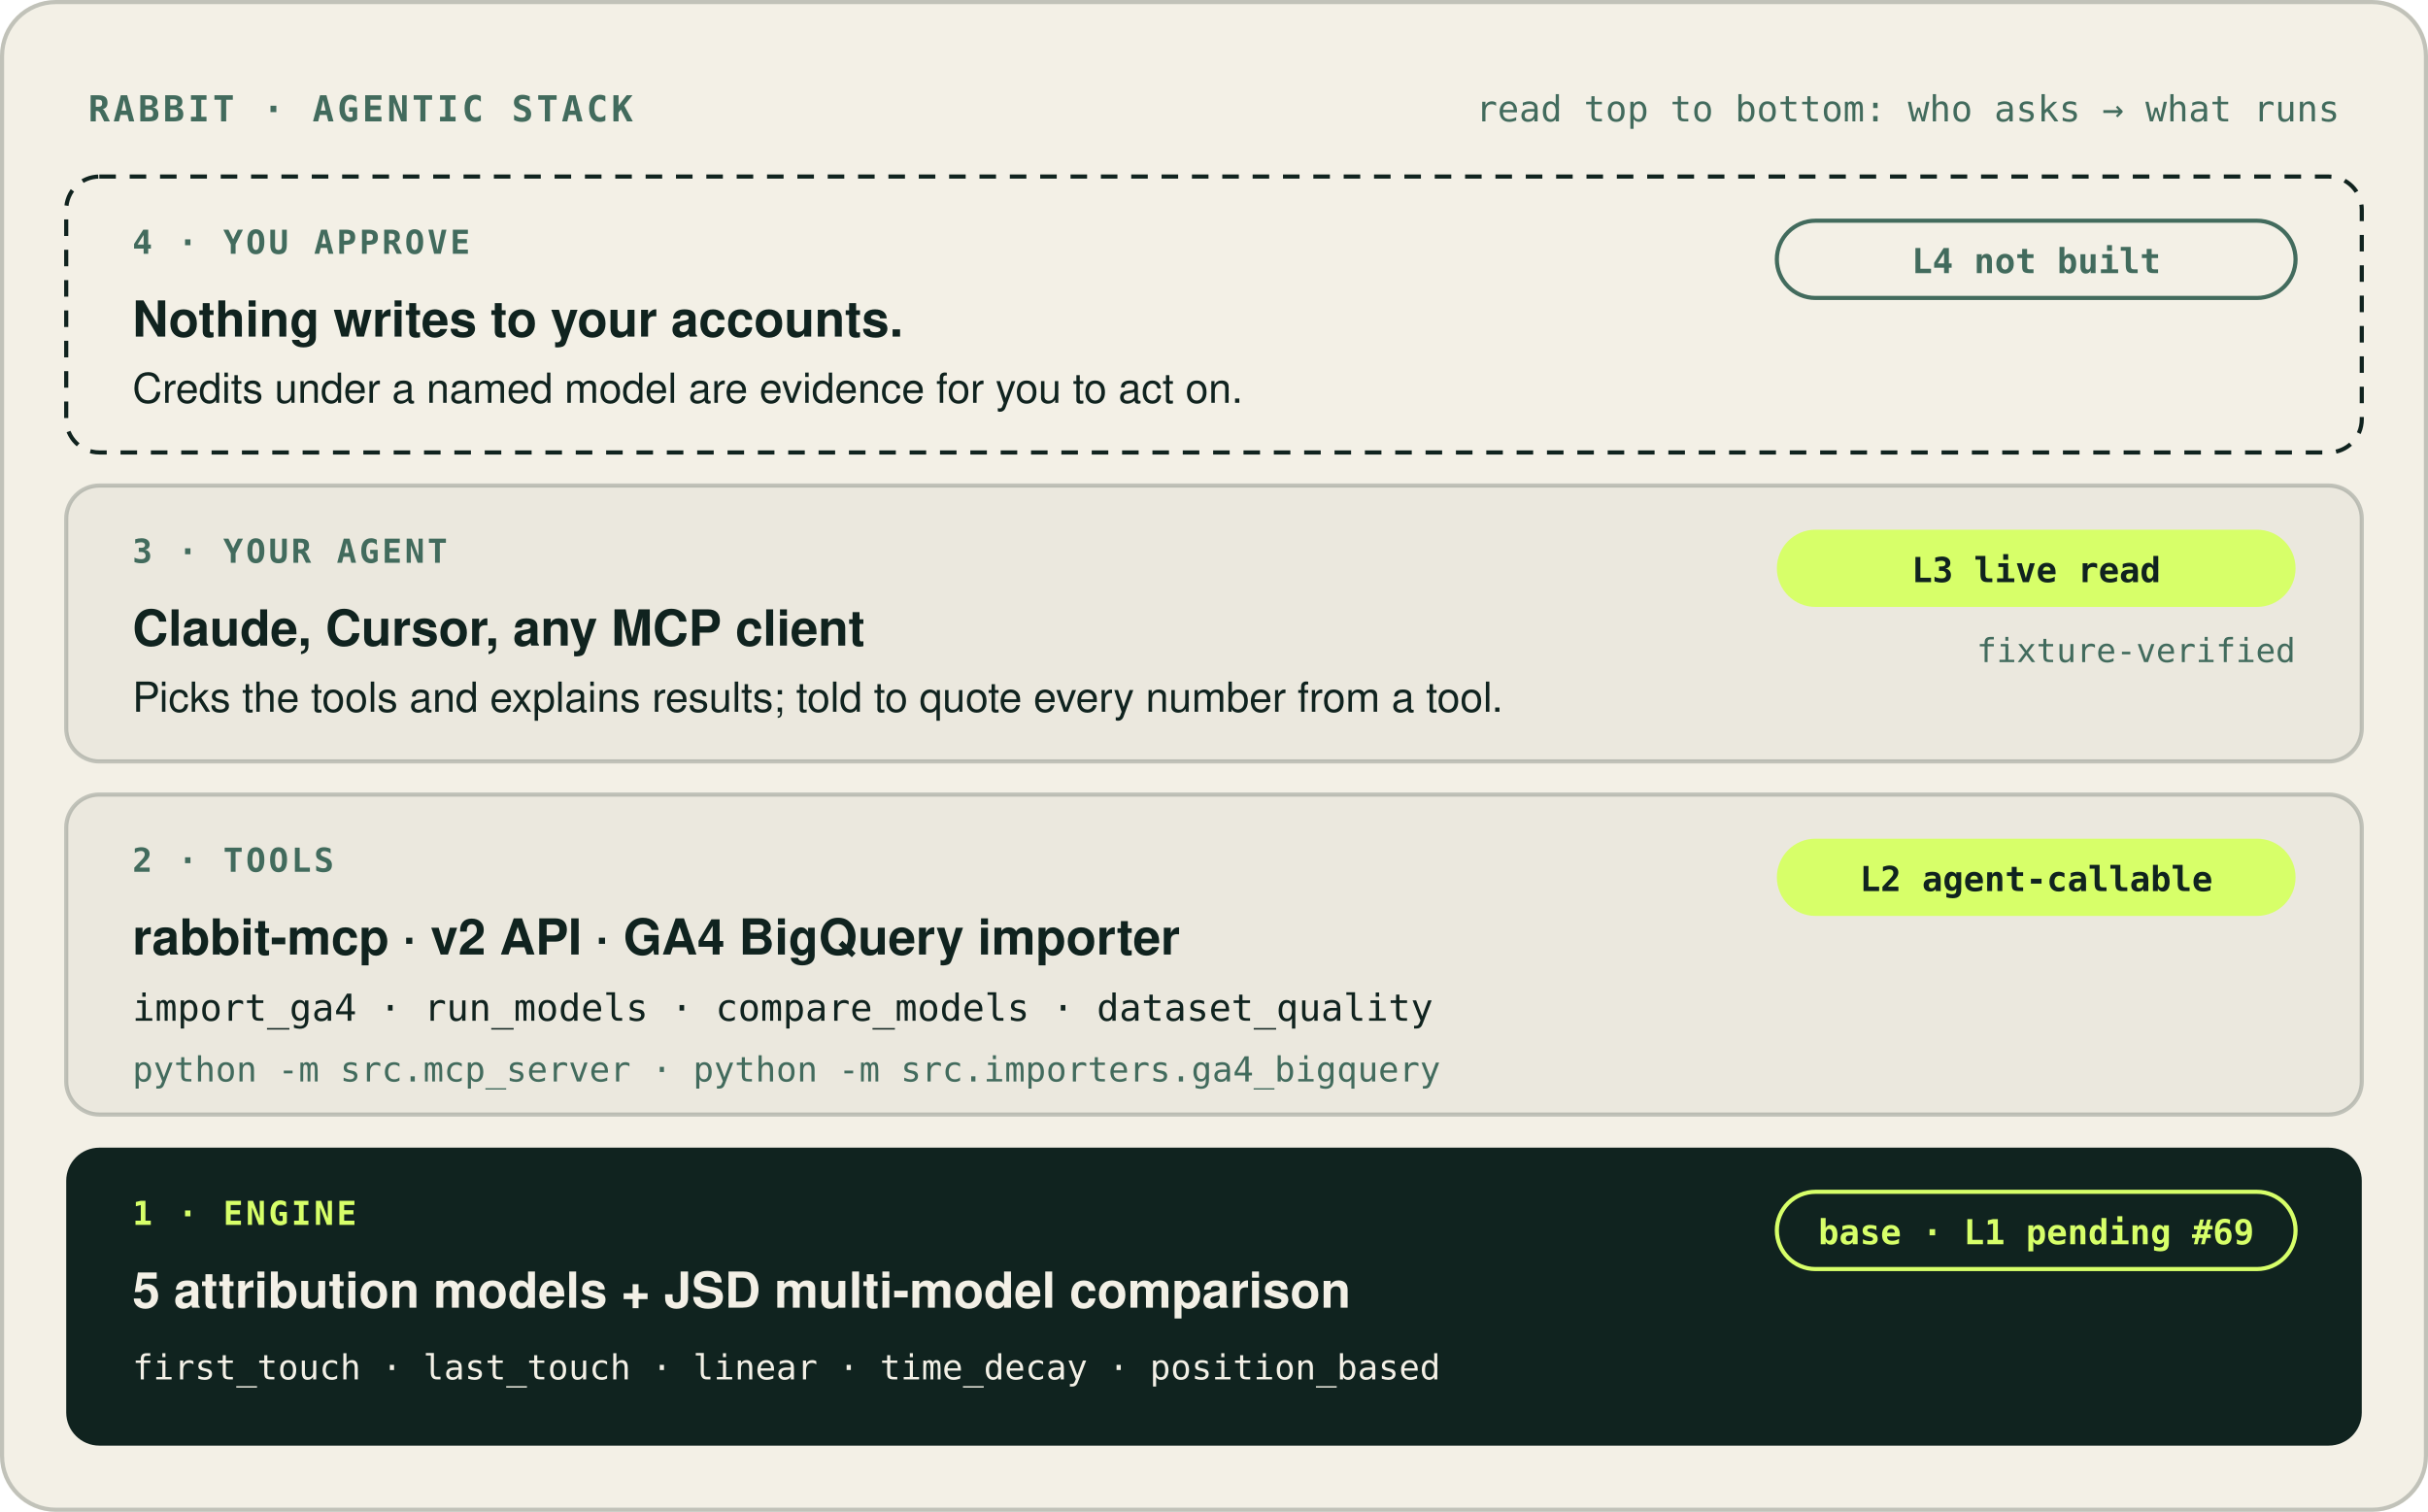
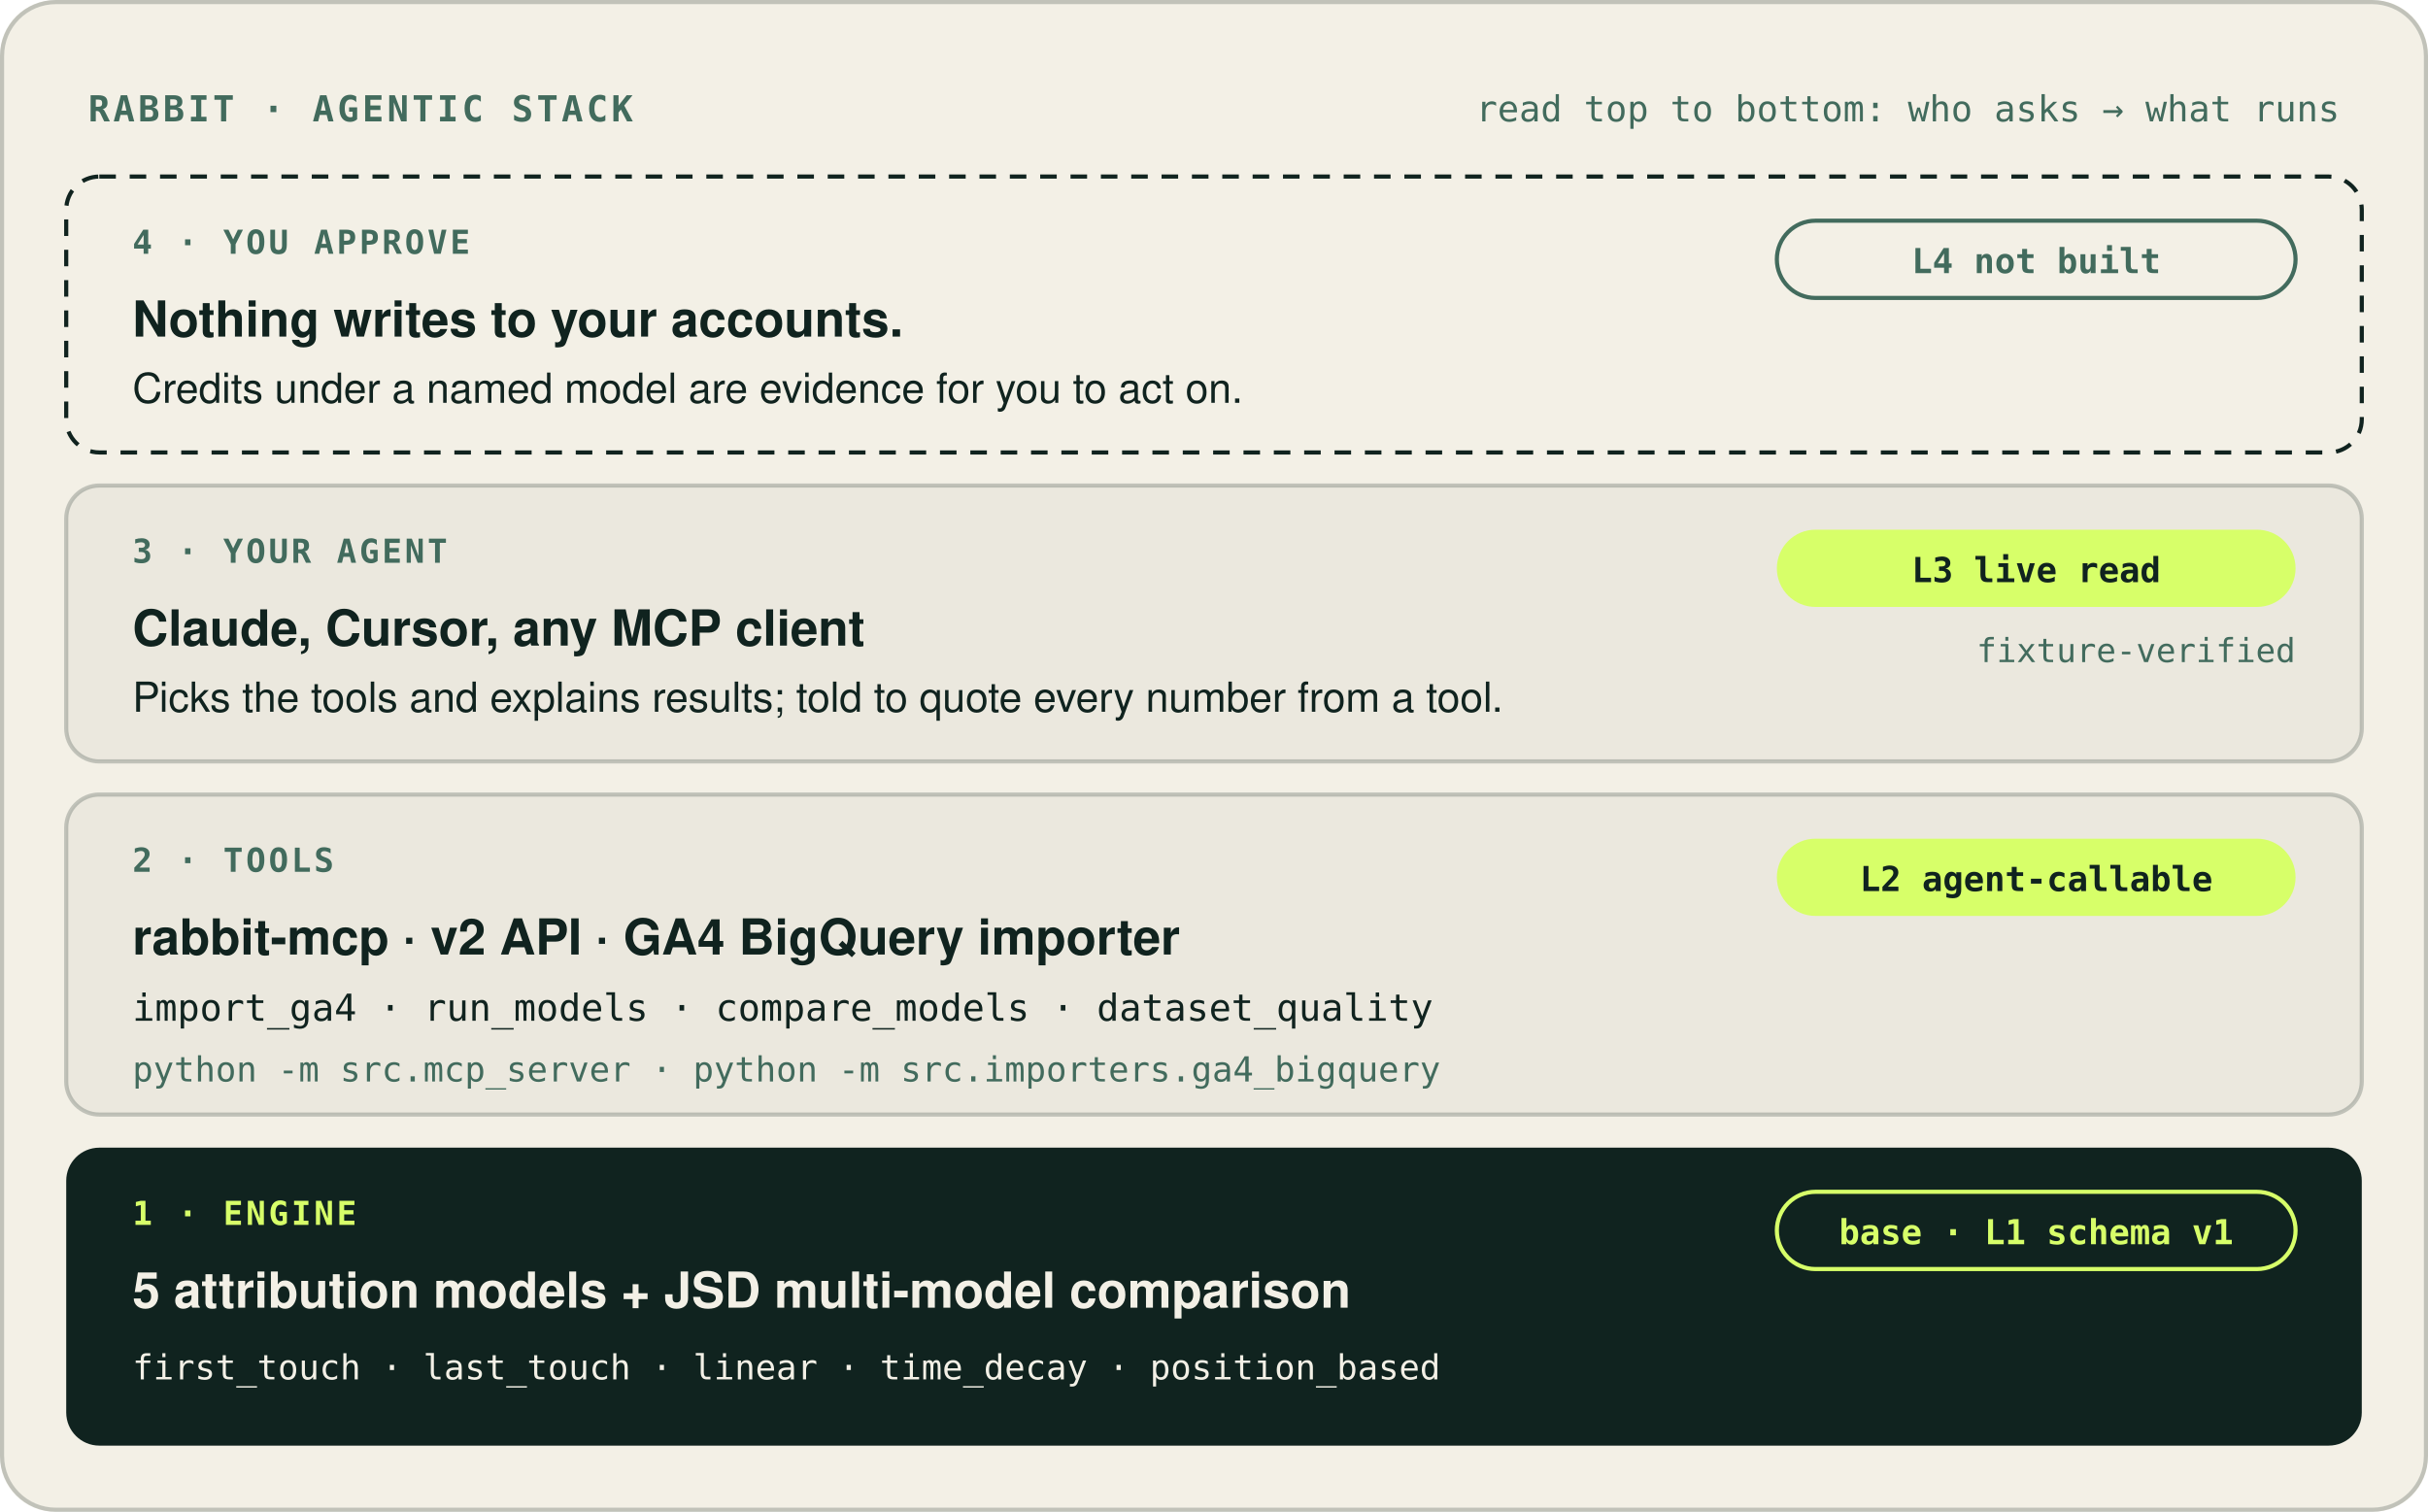
<svg xmlns="http://www.w3.org/2000/svg" width="880" height="548" viewBox="0 0 880 548" role="img" aria-labelledby="t d">
  <style>
    .sans { font-family: 'DM Sans', -apple-system, 'Segoe UI', Helvetica, Arial, sans-serif; }
    .mono { font-family: 'IBM Plex Mono', ui-monospace, SFMono-Regular, Menlo, Consolas, monospace; }
  </style>
  <rect x="0" y="0" width="880" height="548" rx="20" fill="#F3F0E6" />
  <rect x="0.75" y="0.75" width="878.5" height="546.5" rx="19.5" fill="none" stroke="#10231F" stroke-opacity="0.22" stroke-width="1.5" />
  <text x="32" y="44" class="mono" font-size="13" font-weight="600" letter-spacing="1.2" fill="#426B5D">RABBIT · AGENTIC STACK</text>
  <text x="848" y="44" class="mono" font-size="13" fill="#426B5D" text-anchor="end">read top to bottom: who asks → what runs</text>
  <rect x="24" y="64" width="832" height="100" rx="12" fill="#F3F0E6" stroke="#10231F" stroke-width="1.5" stroke-dasharray="6 5" />
  <text x="48" y="92" class="mono" font-size="12" font-weight="600" letter-spacing="1" fill="#426B5D">4 · YOU APPROVE</text>
  <text x="48" y="122" class="sans" font-size="18" font-weight="600" fill="#10231F">Nothing writes to your accounts.</text>
  <text x="48" y="146" class="sans" font-size="15" fill="#10231F">Credits under a named model are evidence for you to act on.</text>
  <rect x="644" y="80" width="188" height="28" rx="14" fill="none" stroke="#426B5D" stroke-width="1.5" />
  <text x="738" y="99" class="mono" font-size="12.5" font-weight="600" fill="#426B5D" text-anchor="middle">L4 not built</text>
  <rect x="24" y="176" width="832" height="100" rx="12" fill="#EBE8DE" stroke="#10231F" stroke-opacity="0.22" stroke-width="1.5" />
  <text x="48" y="204" class="mono" font-size="12" font-weight="600" letter-spacing="1" fill="#426B5D">3 · YOUR AGENT</text>
  <text x="48" y="234" class="sans" font-size="18" font-weight="600" fill="#10231F">Claude, Cursor, any MCP client</text>
  <text x="48" y="258" class="sans" font-size="15" fill="#10231F">Picks the tools and explains results; told to quote every number from a tool.</text>
  <rect x="644" y="192" width="188" height="28" rx="14" fill="#D7FF69" />
  <text x="738" y="211" class="mono" font-size="12.5" font-weight="600" fill="#10231F" text-anchor="middle">L3 live read</text>
  <text x="832" y="240" class="mono" font-size="12" fill="#426B5D" text-anchor="end">fixture-verified</text>
  <rect x="24" y="288" width="832" height="116" rx="12" fill="#EBE8DE" stroke="#10231F" stroke-opacity="0.22" stroke-width="1.5" />
  <text x="48" y="316" class="mono" font-size="12" font-weight="600" letter-spacing="1" fill="#426B5D">2 · TOOLS</text>
  <text x="48" y="346" class="sans" font-size="18" font-weight="600" fill="#10231F">rabbit-mcp · v2 API · GA4 BigQuery importer</text>
  <text x="48" y="370" class="mono" font-size="13.5" fill="#10231F">import_ga4 · run_models · compare_models · dataset_quality</text>
  <text x="48" y="392" class="mono" font-size="12.5" fill="#426B5D">python -m src.mcp_server · python -m src.importers.ga4_bigquery</text>
  <rect x="644" y="304" width="188" height="28" rx="14" fill="#D7FF69" />
  <text x="738" y="323" class="mono" font-size="12.5" font-weight="600" fill="#10231F" text-anchor="middle">L2 agent-callable</text>
  <rect x="24" y="416" width="832" height="108" rx="12" fill="#10231F" />
  <text x="48" y="444" class="mono" font-size="12" font-weight="600" letter-spacing="1" fill="#D7FF69">1 · ENGINE</text>
  <text x="48" y="474" class="sans" font-size="18" font-weight="600" fill="#F3F0E6">5 attribution models + JSD multi-model comparison</text>
  <text x="48" y="500" class="mono" font-size="12.5" fill="#F3F0E6">first_touch · last_touch · linear · time_decay · position_based</text>
  <rect x="644" y="432" width="188" height="28" rx="14" fill="none" stroke="#D7FF69" stroke-width="1.5" />
-   <text x="738" y="451" class="mono" font-size="12.5" font-weight="600" fill="#D7FF69" text-anchor="middle">base · L1 pending #69</text>
+   <text x="738" y="451" class="mono" font-size="12.5" font-weight="600" fill="#D7FF69" text-anchor="middle">base · L1 schema v1</text>
</svg>
